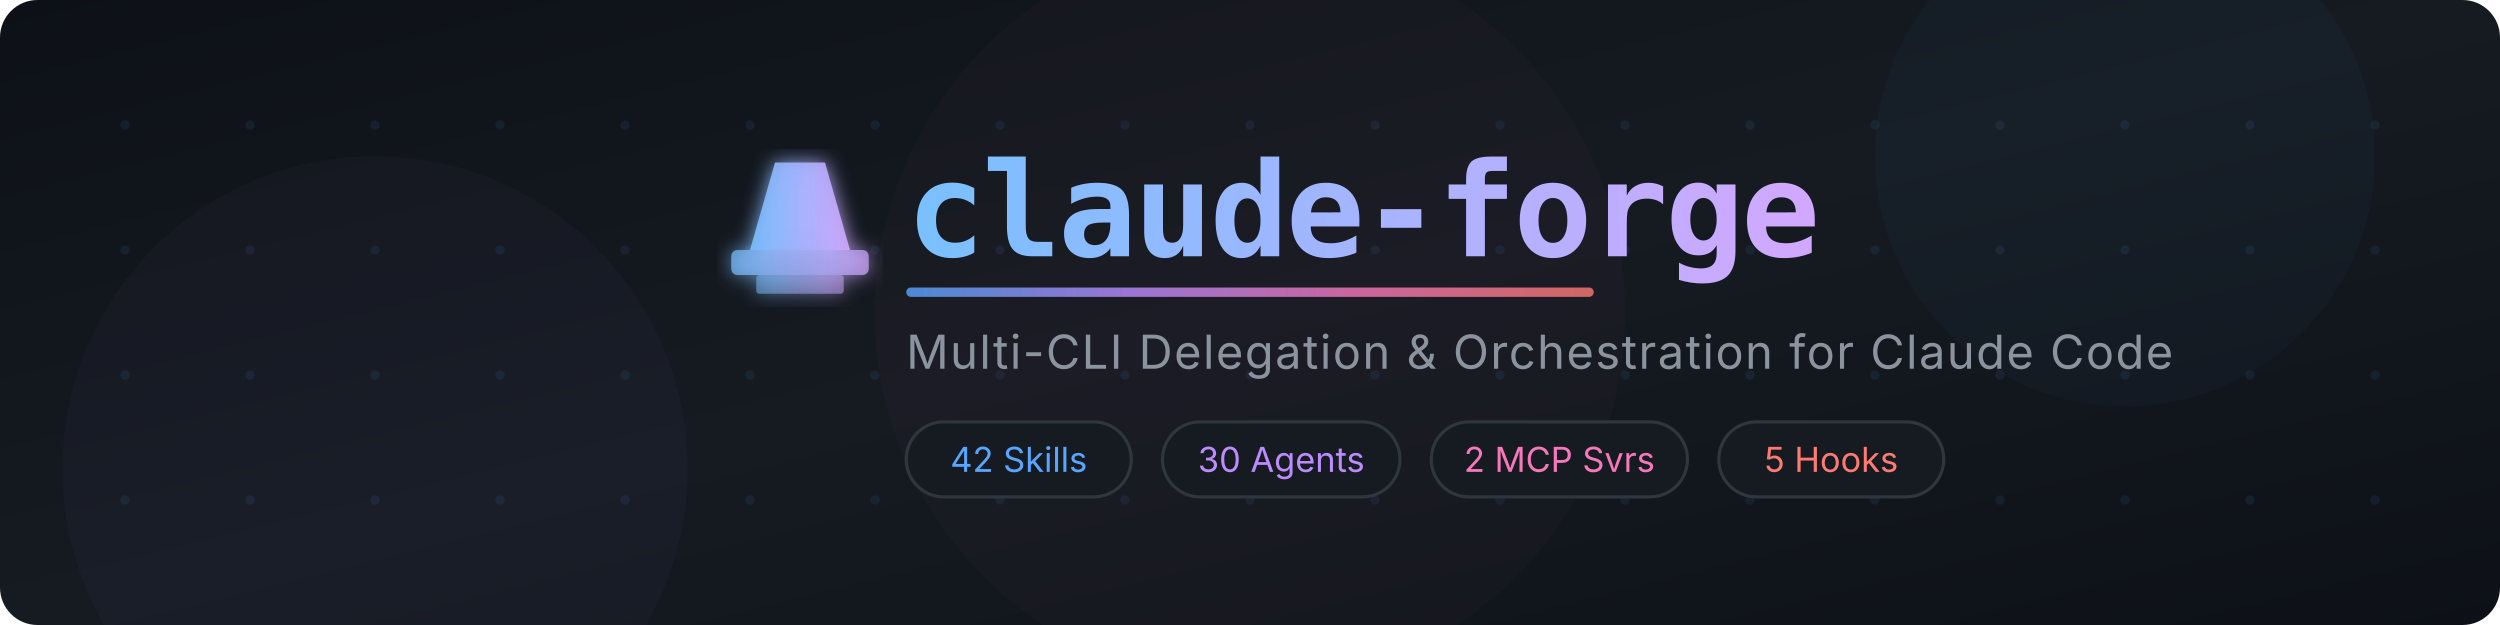
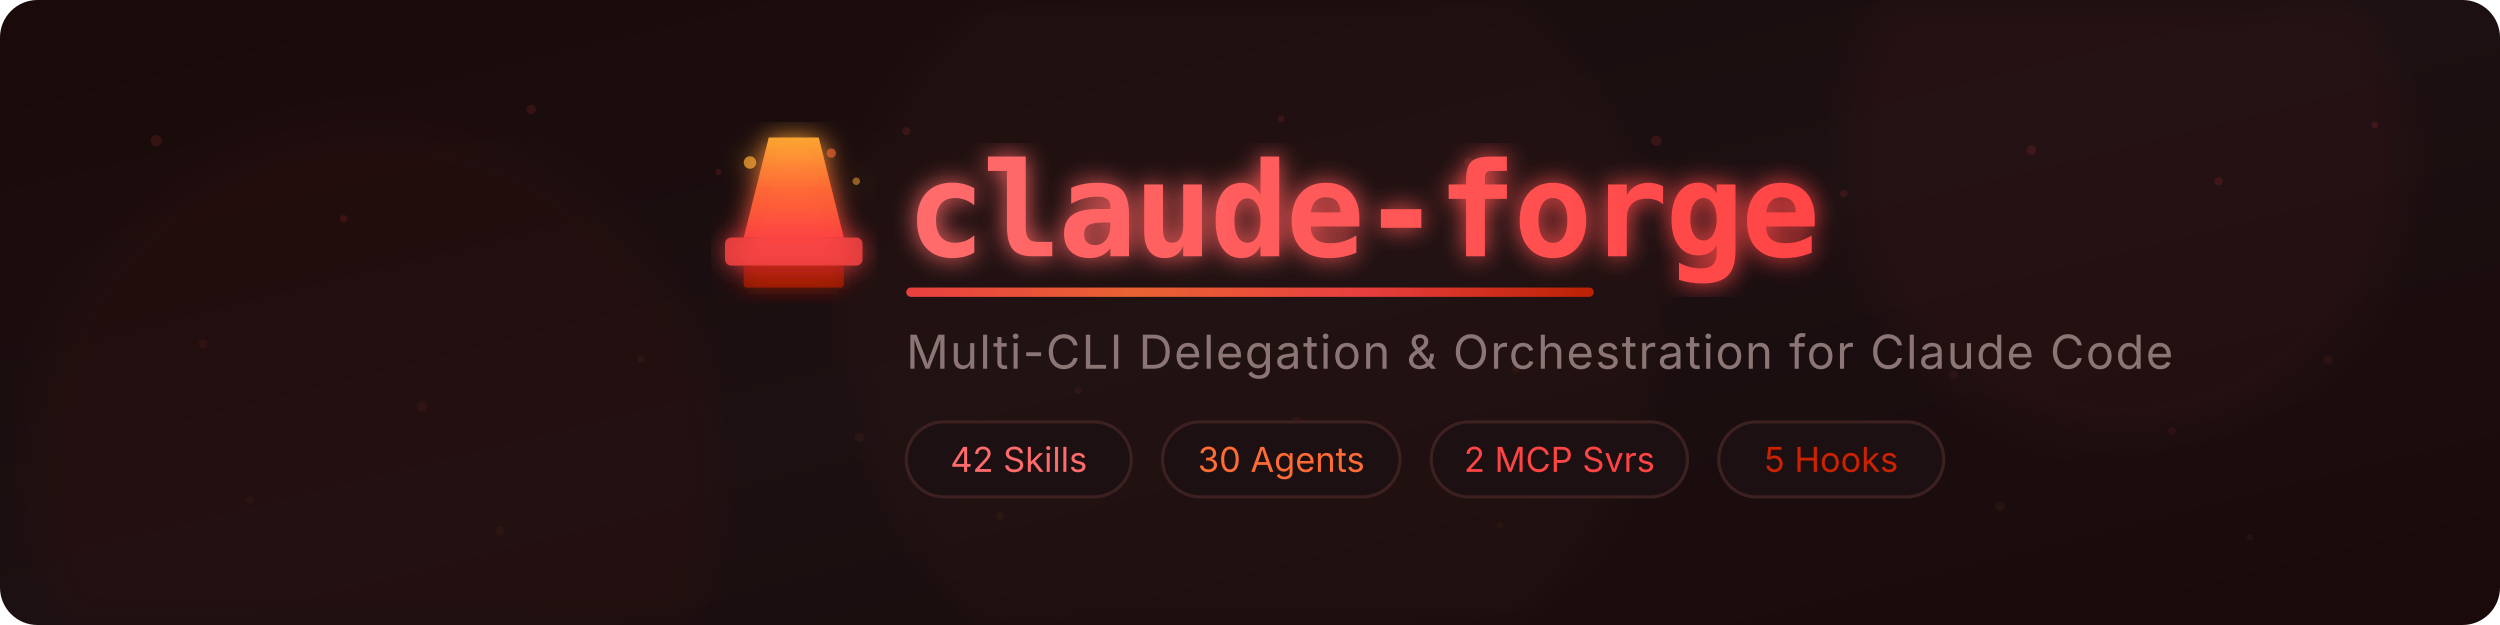
<svg xmlns="http://www.w3.org/2000/svg" width="800" height="200" viewBox="0 0 800 200">
  <defs>
    <linearGradient id="bg" x1="0%" y1="0%" x2="100%" y2="100%">
-       <stop offset="0%" style="stop-color:#0d1117" />
-       <stop offset="50%" style="stop-color:#161b22" />
-       <stop offset="100%" style="stop-color:#0d1117" />
+       <stop offset="0%" style="stop-color:#1a0a0a" />
+       <stop offset="50%" style="stop-color:#1c1012" />
+       <stop offset="100%" style="stop-color:#1a0a0a" />
    </linearGradient>
    <linearGradient id="accent" x1="0%" y1="0%" x2="100%" y2="0%">
-       <stop offset="0%" style="stop-color:#58a6ff" />
-       <stop offset="33%" style="stop-color:#bc8cff" />
-       <stop offset="66%" style="stop-color:#f778ba" />
-       <stop offset="100%" style="stop-color:#ff7b72" />
+       <stop offset="0%" style="stop-color:#ff4444" />
+       <stop offset="33%" style="stop-color:#ff6b35" />
+       <stop offset="66%" style="stop-color:#ff4444" />
+       <stop offset="100%" style="stop-color:#cc2200" />
    </linearGradient>
    <linearGradient id="textGrad" x1="0%" y1="0%" x2="100%" y2="0%">
-       <stop offset="0%" style="stop-color:#79c0ff" />
-       <stop offset="100%" style="stop-color:#d2a8ff" />
+       <stop offset="0%" style="stop-color:#ff6b6b" />
+       <stop offset="100%" style="stop-color:#ff4444" />
+     </linearGradient>
+     <linearGradient id="ember" x1="0%" y1="100%" x2="0%" y2="0%">
+       <stop offset="0%" style="stop-color:#ff4444" />
+       <stop offset="50%" style="stop-color:#ff6b35" />
+       <stop offset="100%" style="stop-color:#ffaa33" />
    </linearGradient>
    <filter id="glow">
-       <feGaussianBlur stdDeviation="3" result="blur" />
+       <feGaussianBlur stdDeviation="4" result="blur" />
      <feComposite in="SourceGraphic" in2="blur" operator="over" />
+     </filter>
+     <filter id="ember-glow">
+       <feGaussianBlur stdDeviation="6" />
    </filter>
  </defs>
  <rect width="800" height="200" fill="url(#bg)" rx="12" />
-   <g opacity="0.08" fill="#58a6ff">
-     <circle cx="40" cy="40" r="1.5" />
-     <circle cx="80" cy="40" r="1.5" />
-     <circle cx="120" cy="40" r="1.5" />
-     <circle cx="160" cy="40" r="1.5" />
-     <circle cx="200" cy="40" r="1.5" />
-     <circle cx="240" cy="40" r="1.5" />
-     <circle cx="280" cy="40" r="1.5" />
-     <circle cx="320" cy="40" r="1.5" />
-     <circle cx="360" cy="40" r="1.5" />
-     <circle cx="400" cy="40" r="1.5" />
-     <circle cx="440" cy="40" r="1.5" />
-     <circle cx="480" cy="40" r="1.5" />
-     <circle cx="520" cy="40" r="1.5" />
-     <circle cx="560" cy="40" r="1.5" />
-     <circle cx="600" cy="40" r="1.5" />
-     <circle cx="640" cy="40" r="1.5" />
-     <circle cx="680" cy="40" r="1.5" />
-     <circle cx="720" cy="40" r="1.5" />
-     <circle cx="760" cy="40" r="1.5" />
-     <circle cx="40" cy="80" r="1.5" />
-     <circle cx="80" cy="80" r="1.5" />
-     <circle cx="120" cy="80" r="1.5" />
-     <circle cx="160" cy="80" r="1.5" />
-     <circle cx="200" cy="80" r="1.5" />
-     <circle cx="240" cy="80" r="1.5" />
-     <circle cx="280" cy="80" r="1.5" />
-     <circle cx="320" cy="80" r="1.5" />
-     <circle cx="360" cy="80" r="1.5" />
-     <circle cx="400" cy="80" r="1.5" />
-     <circle cx="440" cy="80" r="1.5" />
-     <circle cx="480" cy="80" r="1.5" />
-     <circle cx="520" cy="80" r="1.5" />
-     <circle cx="560" cy="80" r="1.5" />
-     <circle cx="600" cy="80" r="1.5" />
-     <circle cx="640" cy="80" r="1.5" />
-     <circle cx="680" cy="80" r="1.5" />
-     <circle cx="720" cy="80" r="1.5" />
-     <circle cx="760" cy="80" r="1.5" />
-     <circle cx="40" cy="120" r="1.5" />
-     <circle cx="80" cy="120" r="1.5" />
-     <circle cx="120" cy="120" r="1.5" />
-     <circle cx="160" cy="120" r="1.5" />
-     <circle cx="200" cy="120" r="1.5" />
-     <circle cx="240" cy="120" r="1.5" />
-     <circle cx="280" cy="120" r="1.5" />
-     <circle cx="320" cy="120" r="1.5" />
-     <circle cx="360" cy="120" r="1.5" />
-     <circle cx="400" cy="120" r="1.5" />
-     <circle cx="440" cy="120" r="1.5" />
-     <circle cx="480" cy="120" r="1.5" />
-     <circle cx="520" cy="120" r="1.5" />
-     <circle cx="560" cy="120" r="1.5" />
-     <circle cx="600" cy="120" r="1.5" />
-     <circle cx="640" cy="120" r="1.5" />
-     <circle cx="680" cy="120" r="1.5" />
-     <circle cx="720" cy="120" r="1.5" />
-     <circle cx="760" cy="120" r="1.5" />
-     <circle cx="40" cy="160" r="1.5" />
-     <circle cx="80" cy="160" r="1.5" />
-     <circle cx="120" cy="160" r="1.5" />
-     <circle cx="160" cy="160" r="1.5" />
-     <circle cx="200" cy="160" r="1.5" />
-     <circle cx="240" cy="160" r="1.5" />
-     <circle cx="280" cy="160" r="1.5" />
-     <circle cx="320" cy="160" r="1.5" />
-     <circle cx="360" cy="160" r="1.5" />
-     <circle cx="400" cy="160" r="1.5" />
-     <circle cx="440" cy="160" r="1.5" />
-     <circle cx="480" cy="160" r="1.5" />
-     <circle cx="520" cy="160" r="1.5" />
-     <circle cx="560" cy="160" r="1.5" />
-     <circle cx="600" cy="160" r="1.5" />
-     <circle cx="640" cy="160" r="1.5" />
-     <circle cx="680" cy="160" r="1.5" />
-     <circle cx="720" cy="160" r="1.5" />
-     <circle cx="760" cy="160" r="1.5" />
+   <g opacity="0.12" fill="#ff4444">
+     <circle cx="50" cy="45" r="1.8" />
+     <circle cx="110" cy="70" r="1.2" />
+     <circle cx="170" cy="35" r="1.5" />
+     <circle cx="230" cy="55" r="1.0" />
+     <circle cx="290" cy="42" r="1.3" />
+     <circle cx="350" cy="68" r="1.6" />
+     <circle cx="410" cy="38" r="1.1" />
+     <circle cx="470" cy="52" r="1.4" />
+     <circle cx="530" cy="45" r="1.7" />
+     <circle cx="590" cy="62" r="1.2" />
+     <circle cx="650" cy="48" r="1.5" />
+     <circle cx="710" cy="58" r="1.3" />
+     <circle cx="760" cy="40" r="1.1" />
  </g>
-   <circle cx="680" cy="50" r="80" fill="#58a6ff" opacity="0.03" />
-   <circle cx="120" cy="150" r="100" fill="#bc8cff" opacity="0.03" />
-   <circle cx="400" cy="100" r="120" fill="#f778ba" opacity="0.02" />
-   <g transform="translate(240, 52)" fill="url(#textGrad)" filter="url(#glow)">
-     <path d="M0 28 L8 0 L24 0 L32 28 Z" opacity="0.9" />
-     <rect x="-6" y="28" width="44" height="8" rx="2" opacity="0.7" />
-     <rect x="2" y="36" width="28" height="6" rx="1" opacity="0.5" />
+   <g opacity="0.06" fill="#ff6b35">
+     <circle cx="65" cy="110" r="1.4" />
+     <circle cx="135" cy="130" r="1.6" />
+     <circle cx="205" cy="115" r="1.2" />
+     <circle cx="275" cy="140" r="1.5" />
+     <circle cx="345" cy="125" r="1.1" />
+     <circle cx="415" cy="135" r="1.7" />
+     <circle cx="485" cy="118" r="1.3" />
+     <circle cx="555" cy="142" r="1.0" />
+     <circle cx="625" cy="120" r="1.5" />
+     <circle cx="695" cy="138" r="1.2" />
+     <circle cx="745" cy="115" r="1.4" />
  </g>
-   <text x="290" y="82" font-family="'SF Mono', 'Fira Code', 'JetBrains Mono', monospace" font-size="42" font-weight="700" fill="url(#textGrad)" letter-spacing="-1">claude-forge</text>
-   <rect x="290" y="92" width="220" height="3" rx="1.5" fill="url(#accent)" opacity="0.8" />
-   <text x="290" y="118" font-family="'SF Pro Display', -apple-system, 'Segoe UI', sans-serif" font-size="15" fill="#8b949e" letter-spacing="0.5">Multi-CLI Delegation &amp; Orchestration for Claude Code</text>
+   <g opacity="0.04" fill="#ffaa33">
+     <circle cx="80" cy="160" r="1.2" />
+     <circle cx="160" cy="170" r="1.5" />
+     <circle cx="320" cy="165" r="1.3" />
+     <circle cx="480" cy="168" r="1.1" />
+     <circle cx="640" cy="162" r="1.6" />
+     <circle cx="720" cy="172" r="1.0" />
+   </g>
+   <circle cx="680" cy="50" r="90" fill="#ff4444" opacity="0.04" filter="url(#ember-glow)" />
+   <circle cx="120" cy="150" r="110" fill="#cc2200" opacity="0.04" filter="url(#ember-glow)" />
+   <circle cx="400" cy="100" r="130" fill="#ff6b35" opacity="0.025" filter="url(#ember-glow)" />
+   <g transform="translate(232, 44)" filter="url(#glow)">
+     <path d="M6 32 L14 0 L30 0 L38 32 Z" fill="url(#ember)" opacity="0.95" />
+     <rect x="0" y="32" width="44" height="9" rx="2" fill="#ff4444" opacity="0.8" />
+     <rect x="6" y="41" width="32" height="7" rx="1" fill="#cc2200" opacity="0.6" />
+     <circle cx="8" cy="8" r="2" fill="#ffaa33" opacity="0.7" />
+     <circle cx="34" cy="5" r="1.5" fill="#ff6b35" opacity="0.6" />
+     <circle cx="42" cy="14" r="1.2" fill="#ffaa33" opacity="0.5" />
+   </g>
+   <text x="290" y="82" font-family="'SF Mono', 'Fira Code', 'JetBrains Mono', monospace" font-size="42" font-weight="700" fill="url(#textGrad)" letter-spacing="-1" filter="url(#glow)">claude-forge</text>
+   <rect x="290" y="92" width="220" height="3" rx="1.5" fill="url(#accent)" opacity="0.9" />
+   <text x="290" y="118" font-family="'SF Pro Display', -apple-system, 'Segoe UI', sans-serif" font-size="15" fill="#8b7575" letter-spacing="0.5">Multi-CLI Delegation &amp; Orchestration for Claude Code</text>
  <g transform="translate(290, 135)">
-     <rect x="0" y="0" width="72" height="24" rx="12" fill="#161b22" stroke="#30363d" stroke-width="1" />
-     <text x="36" y="16" text-anchor="middle" font-family="'SF Pro Text', sans-serif" font-size="11" fill="#58a6ff">42 Skills</text>
-     <rect x="82" y="0" width="76" height="24" rx="12" fill="#161b22" stroke="#30363d" stroke-width="1" />
-     <text x="120" y="16" text-anchor="middle" font-family="'SF Pro Text', sans-serif" font-size="11" fill="#bc8cff">30 Agents</text>
-     <rect x="168" y="0" width="82" height="24" rx="12" fill="#161b22" stroke="#30363d" stroke-width="1" />
-     <text x="209" y="16" text-anchor="middle" font-family="'SF Pro Text', sans-serif" font-size="11" fill="#f778ba">2 MCP Svrs</text>
-     <rect x="260" y="0" width="72" height="24" rx="12" fill="#161b22" stroke="#30363d" stroke-width="1" />
-     <text x="296" y="16" text-anchor="middle" font-family="'SF Pro Text', sans-serif" font-size="11" fill="#ff7b72">5 Hooks</text>
+     <rect x="0" y="0" width="72" height="24" rx="12" fill="#1c1012" stroke="#3d2020" stroke-width="1" />
+     <text x="36" y="16" text-anchor="middle" font-family="'SF Pro Text', sans-serif" font-size="11" fill="#ff6b6b">42 Skills</text>
+     <rect x="82" y="0" width="76" height="24" rx="12" fill="#1c1012" stroke="#3d2020" stroke-width="1" />
+     <text x="120" y="16" text-anchor="middle" font-family="'SF Pro Text', sans-serif" font-size="11" fill="#ff6b35">30 Agents</text>
+     <rect x="168" y="0" width="82" height="24" rx="12" fill="#1c1012" stroke="#3d2020" stroke-width="1" />
+     <text x="209" y="16" text-anchor="middle" font-family="'SF Pro Text', sans-serif" font-size="11" fill="#ff4444">2 MCP Svrs</text>
+     <rect x="260" y="0" width="72" height="24" rx="12" fill="#1c1012" stroke="#3d2020" stroke-width="1" />
+     <text x="296" y="16" text-anchor="middle" font-family="'SF Pro Text', sans-serif" font-size="11" fill="#cc2200">5 Hooks</text>
  </g>
</svg>
